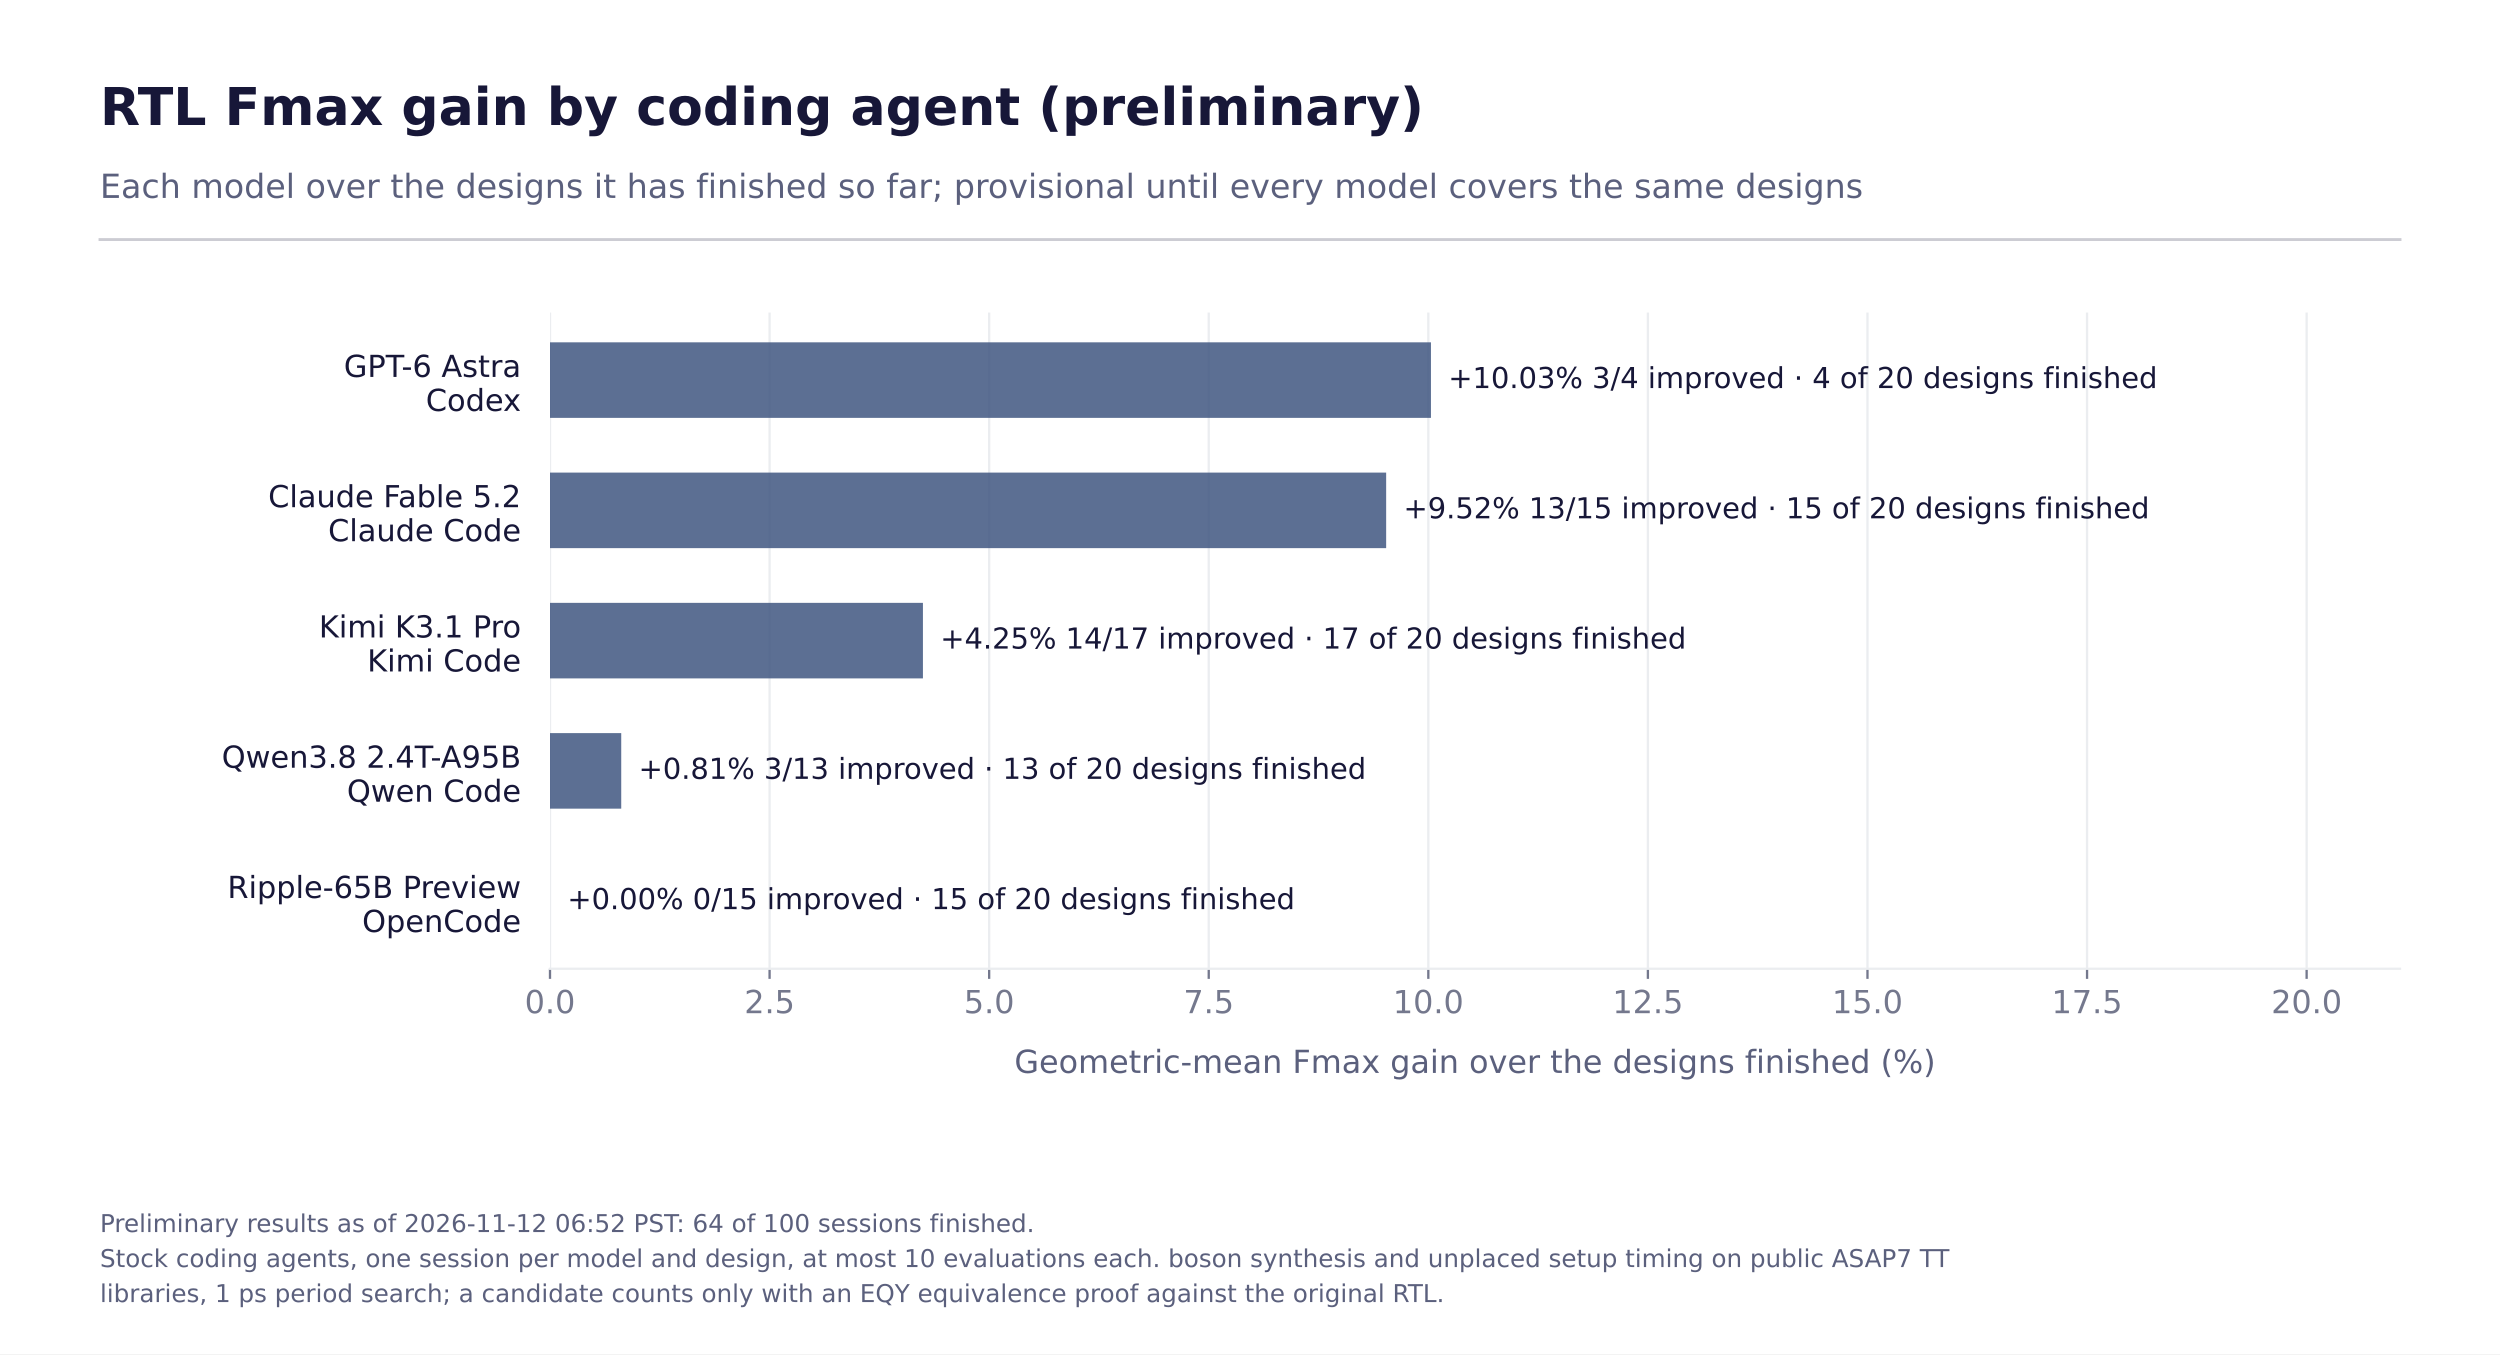
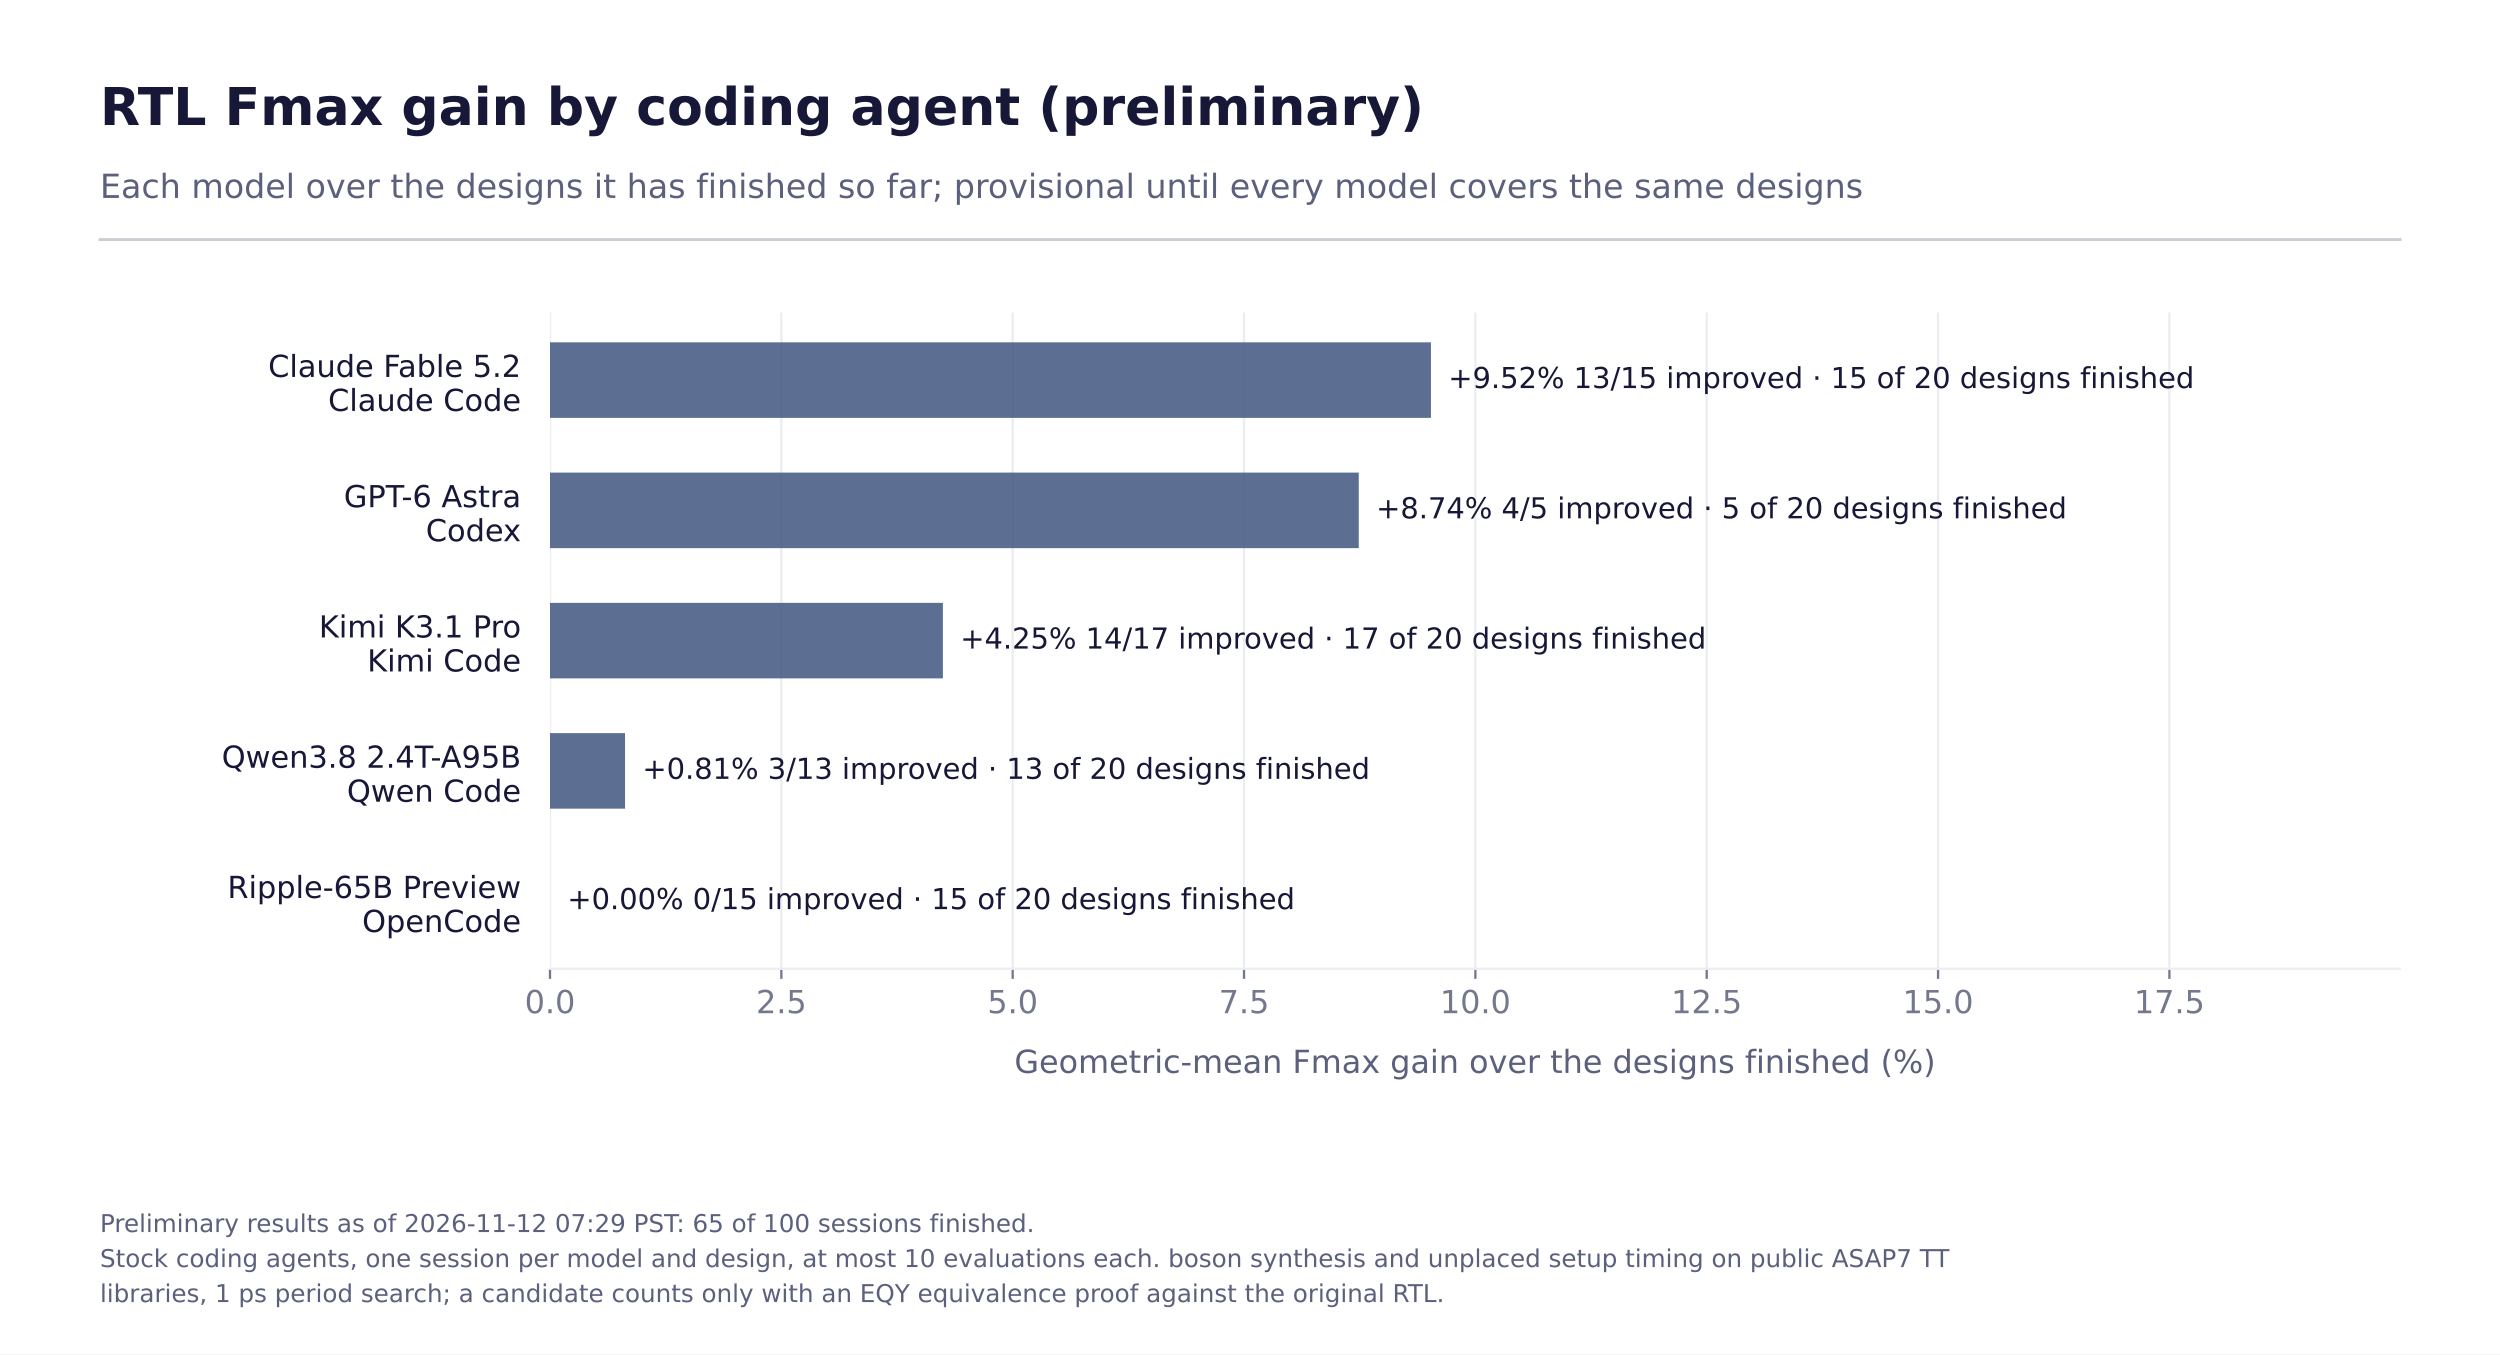
<svg xmlns="http://www.w3.org/2000/svg" xmlns:xlink="http://www.w3.org/1999/xlink" width="864pt" height="468pt" viewBox="0 0 864 468" version="1.1">
  <defs>
    <style type="text/css">*{stroke-linejoin: round; stroke-linecap: butt}</style>
  </defs>
  <g id="figure_1">
    <g id="patch_1">
      <path d="M 0 468  L 864 468  L 864 0  L 0 0  z " style="fill: #ffffff" />
    </g>
    <g id="axes_1">
      <g id="patch_2">
        <path d="M 190.08 334.8  L 829.44 334.8  L 829.44 108  L 190.08 108  z " style="fill: #ffffff" />
      </g>
      <g id="matplotlib.axis_1">
        <g id="xtick_1">
          <g id="line2d_1">
            <path d="M 190.08 334.8  L 190.08 108  " clip-path="url(#p4ebb32de9a)" style="fill: none; stroke: #ebedf0; stroke-width: 0.8; stroke-linecap: square" />
          </g>
          <g id="line2d_2">
            <defs>
              <path id="m93d353a957" d="M 0 0  L 0 3.5  " style="stroke: #74788d; stroke-width: 0.8" />
            </defs>
            <g>
              <use xlink:href="#m93d353a957" x="190.08" y="334.8" style="fill: #74788d; stroke: #74788d; stroke-width: 0.8" />
            </g>
          </g>
          <g id="text_1">
            <text style="fill: #74788d; font: 11px 'DejaVu Sans'; text-anchor: middle" x="190.08" y="350.158" transform="rotate(-0 190.08 350.1583)">0.0</text>
          </g>
        </g>
        <g id="xtick_2">
          <g id="line2d_3">
-             <path d="M 265.967 334.8  L 265.967 108  " clip-path="url(#p4ebb32de9a)" style="fill: none; stroke: #ebedf0; stroke-width: 0.8; stroke-linecap: square" />
+             <path d="M 270.032 334.8  L 270.032 108  " clip-path="url(#p4ebb32de9a)" style="fill: none; stroke: #ebedf0; stroke-width: 0.8; stroke-linecap: square" />
          </g>
          <g id="line2d_4">
            <g>
-               <use xlink:href="#m93d353a957" x="265.967" y="334.8" style="fill: #74788d; stroke: #74788d; stroke-width: 0.8" />
+               <use xlink:href="#m93d353a957" x="270.032" y="334.8" style="fill: #74788d; stroke: #74788d; stroke-width: 0.8" />
            </g>
          </g>
          <g id="text_2">
-             <text style="fill: #74788d; font: 11px 'DejaVu Sans'; text-anchor: middle" x="265.967" y="350.158" transform="rotate(-0 265.9666 350.1583)">2.5</text>
+             <text style="fill: #74788d; font: 11px 'DejaVu Sans'; text-anchor: middle" x="270.032" y="350.158" transform="rotate(-0 270.032 350.1583)">2.5</text>
          </g>
        </g>
        <g id="xtick_3">
          <g id="line2d_5">
-             <path d="M 341.853 334.8  L 341.853 108  " clip-path="url(#p4ebb32de9a)" style="fill: none; stroke: #ebedf0; stroke-width: 0.8; stroke-linecap: square" />
+             <path d="M 349.984 334.8  L 349.984 108  " clip-path="url(#p4ebb32de9a)" style="fill: none; stroke: #ebedf0; stroke-width: 0.8; stroke-linecap: square" />
          </g>
          <g id="line2d_6">
            <g>
-               <use xlink:href="#m93d353a957" x="341.853" y="334.8" style="fill: #74788d; stroke: #74788d; stroke-width: 0.8" />
+               <use xlink:href="#m93d353a957" x="349.984" y="334.8" style="fill: #74788d; stroke: #74788d; stroke-width: 0.8" />
            </g>
          </g>
          <g id="text_3">
-             <text style="fill: #74788d; font: 11px 'DejaVu Sans'; text-anchor: middle" x="341.853" y="350.158" transform="rotate(-0 341.8533 350.1583)">5.0</text>
+             <text style="fill: #74788d; font: 11px 'DejaVu Sans'; text-anchor: middle" x="349.984" y="350.158" transform="rotate(-0 349.984 350.1583)">5.0</text>
          </g>
        </g>
        <g id="xtick_4">
          <g id="line2d_7">
-             <path d="M 417.74 334.8  L 417.74 108  " clip-path="url(#p4ebb32de9a)" style="fill: none; stroke: #ebedf0; stroke-width: 0.8; stroke-linecap: square" />
+             <path d="M 429.936 334.8  L 429.936 108  " clip-path="url(#p4ebb32de9a)" style="fill: none; stroke: #ebedf0; stroke-width: 0.8; stroke-linecap: square" />
          </g>
          <g id="line2d_8">
            <g>
-               <use xlink:href="#m93d353a957" x="417.74" y="334.8" style="fill: #74788d; stroke: #74788d; stroke-width: 0.8" />
+               <use xlink:href="#m93d353a957" x="429.936" y="334.8" style="fill: #74788d; stroke: #74788d; stroke-width: 0.8" />
            </g>
          </g>
          <g id="text_4">
-             <text style="fill: #74788d; font: 11px 'DejaVu Sans'; text-anchor: middle" x="417.74" y="350.158" transform="rotate(-0 417.7399 350.1583)">7.5</text>
+             <text style="fill: #74788d; font: 11px 'DejaVu Sans'; text-anchor: middle" x="429.936" y="350.158" transform="rotate(-0 429.9359 350.1583)">7.5</text>
          </g>
        </g>
        <g id="xtick_5">
          <g id="line2d_9">
-             <path d="M 493.627 334.8  L 493.627 108  " clip-path="url(#p4ebb32de9a)" style="fill: none; stroke: #ebedf0; stroke-width: 0.8; stroke-linecap: square" />
+             <path d="M 509.888 334.8  L 509.888 108  " clip-path="url(#p4ebb32de9a)" style="fill: none; stroke: #ebedf0; stroke-width: 0.8; stroke-linecap: square" />
          </g>
          <g id="line2d_10">
            <g>
-               <use xlink:href="#m93d353a957" x="493.627" y="334.8" style="fill: #74788d; stroke: #74788d; stroke-width: 0.8" />
+               <use xlink:href="#m93d353a957" x="509.888" y="334.8" style="fill: #74788d; stroke: #74788d; stroke-width: 0.8" />
            </g>
          </g>
          <g id="text_5">
-             <text style="fill: #74788d; font: 11px 'DejaVu Sans'; text-anchor: middle" x="493.627" y="350.158" transform="rotate(-0 493.6265 350.1583)">10.0</text>
+             <text style="fill: #74788d; font: 11px 'DejaVu Sans'; text-anchor: middle" x="509.888" y="350.158" transform="rotate(-0 509.8879 350.1583)">10.0</text>
          </g>
        </g>
        <g id="xtick_6">
          <g id="line2d_11">
-             <path d="M 569.513 334.8  L 569.513 108  " clip-path="url(#p4ebb32de9a)" style="fill: none; stroke: #ebedf0; stroke-width: 0.8; stroke-linecap: square" />
+             <path d="M 589.84 334.8  L 589.84 108  " clip-path="url(#p4ebb32de9a)" style="fill: none; stroke: #ebedf0; stroke-width: 0.8; stroke-linecap: square" />
          </g>
          <g id="line2d_12">
            <g>
-               <use xlink:href="#m93d353a957" x="569.513" y="334.8" style="fill: #74788d; stroke: #74788d; stroke-width: 0.8" />
+               <use xlink:href="#m93d353a957" x="589.84" y="334.8" style="fill: #74788d; stroke: #74788d; stroke-width: 0.8" />
            </g>
          </g>
          <g id="text_6">
-             <text style="fill: #74788d; font: 11px 'DejaVu Sans'; text-anchor: middle" x="569.513" y="350.158" transform="rotate(-0 569.5131 350.1583)">12.5</text>
+             <text style="fill: #74788d; font: 11px 'DejaVu Sans'; text-anchor: middle" x="589.84" y="350.158" transform="rotate(-0 589.8399 350.1583)">12.5</text>
          </g>
        </g>
        <g id="xtick_7">
          <g id="line2d_13">
-             <path d="M 645.4 334.8  L 645.4 108  " clip-path="url(#p4ebb32de9a)" style="fill: none; stroke: #ebedf0; stroke-width: 0.8; stroke-linecap: square" />
+             <path d="M 669.792 334.8  L 669.792 108  " clip-path="url(#p4ebb32de9a)" style="fill: none; stroke: #ebedf0; stroke-width: 0.8; stroke-linecap: square" />
          </g>
          <g id="line2d_14">
            <g>
-               <use xlink:href="#m93d353a957" x="645.4" y="334.8" style="fill: #74788d; stroke: #74788d; stroke-width: 0.8" />
+               <use xlink:href="#m93d353a957" x="669.792" y="334.8" style="fill: #74788d; stroke: #74788d; stroke-width: 0.8" />
            </g>
          </g>
          <g id="text_7">
-             <text style="fill: #74788d; font: 11px 'DejaVu Sans'; text-anchor: middle" x="645.4" y="350.158" transform="rotate(-0 645.3998 350.1583)">15.0</text>
+             <text style="fill: #74788d; font: 11px 'DejaVu Sans'; text-anchor: middle" x="669.792" y="350.158" transform="rotate(-0 669.7919 350.1583)">15.0</text>
          </g>
        </g>
        <g id="xtick_8">
          <g id="line2d_15">
-             <path d="M 721.286 334.8  L 721.286 108  " clip-path="url(#p4ebb32de9a)" style="fill: none; stroke: #ebedf0; stroke-width: 0.8; stroke-linecap: square" />
+             <path d="M 749.744 334.8  L 749.744 108  " clip-path="url(#p4ebb32de9a)" style="fill: none; stroke: #ebedf0; stroke-width: 0.8; stroke-linecap: square" />
          </g>
          <g id="line2d_16">
            <g>
-               <use xlink:href="#m93d353a957" x="721.286" y="334.8" style="fill: #74788d; stroke: #74788d; stroke-width: 0.8" />
+               <use xlink:href="#m93d353a957" x="749.744" y="334.8" style="fill: #74788d; stroke: #74788d; stroke-width: 0.8" />
            </g>
          </g>
          <g id="text_8">
-             <text style="fill: #74788d; font: 11px 'DejaVu Sans'; text-anchor: middle" x="721.286" y="350.158" transform="rotate(-0 721.2864 350.1583)">17.5</text>
-           </g>
-         </g>
-         <g id="xtick_9">
-           <g id="line2d_17">
-             <path d="M 797.173 334.8  L 797.173 108  " clip-path="url(#p4ebb32de9a)" style="fill: none; stroke: #ebedf0; stroke-width: 0.8; stroke-linecap: square" />
-           </g>
-           <g id="line2d_18">
-             <g>
-               <use xlink:href="#m93d353a957" x="797.173" y="334.8" style="fill: #74788d; stroke: #74788d; stroke-width: 0.8" />
-             </g>
-           </g>
-           <g id="text_9">
-             <text style="fill: #74788d; font: 11px 'DejaVu Sans'; text-anchor: middle" x="797.173" y="350.158" transform="rotate(-0 797.173 350.1583)">20.0</text>
-           </g>
-         </g>
-         <g id="text_10">
+             <text style="fill: #74788d; font: 11px 'DejaVu Sans'; text-anchor: middle" x="749.744" y="350.158" transform="rotate(-0 749.7439 350.1583)">17.5</text>
+           </g>
+         </g>
+         <g id="text_9">
          <text style="fill: #5b607d; font: 11px 'DejaVu Sans'; text-anchor: middle" x="509.76" y="370.804" transform="rotate(-0 509.76 370.8042)">Geometric-mean Fmax gain over the designs finished (%)</text>
        </g>
      </g>
      <g id="matplotlib.axis_2">
        <g id="ytick_1">
+           <g id="line2d_17" />
+           <g id="text_10">
+             <text style="fill: #171738; font: 10.5px 'DejaVu Sans'" transform="translate(92.68391 130.2724)">Claude Fable 5.2</text>
+             <text style="fill: #171738; font: 10.5px 'DejaVu Sans'" transform="translate(113.3952 142.0301)">Claude Code</text>
+           </g>
+         </g>
+         <g id="ytick_2">
+           <g id="line2d_18" />
+           <g id="text_11">
+             <text style="fill: #171738; font: 10.5px 'DejaVu Sans'" transform="translate(118.8322 175.2903)">GPT-6 Astra</text>
+             <text style="fill: #171738; font: 10.5px 'DejaVu Sans'" transform="translate(147.1658 187.048)">Codex</text>
+           </g>
+         </g>
+         <g id="ytick_3">
          <g id="line2d_19" />
-           <g id="text_11">
-             <text style="fill: #171738; font: 10.5px 'DejaVu Sans'" transform="translate(118.8322 130.2724)">GPT-6 Astra</text>
-             <text style="fill: #171738; font: 10.5px 'DejaVu Sans'" transform="translate(147.1658 142.0301)">Codex</text>
-           </g>
-         </g>
-         <g id="ytick_2">
-           <g id="line2d_20" />
          <g id="text_12">
-             <text style="fill: #171738; font: 10.5px 'DejaVu Sans'" transform="translate(92.68391 175.2903)">Claude Fable 5.2</text>
-             <text style="fill: #171738; font: 10.5px 'DejaVu Sans'" transform="translate(113.3952 187.048)">Claude Code</text>
-           </g>
-         </g>
-         <g id="ytick_3">
-           <g id="line2d_21" />
-           <g id="text_13">
            <text style="fill: #171738; font: 10.5px 'DejaVu Sans'" transform="translate(110.2222 220.3082)">Kimi K3.1 Pro</text>
            <text style="fill: #171738; font: 10.5px 'DejaVu Sans'" transform="translate(126.9123 232.0659)">Kimi Code</text>
          </g>
        </g>
        <g id="ytick_4">
-           <g id="line2d_22" />
-           <g id="text_14">
+           <g id="line2d_20" />
+           <g id="text_13">
            <text style="fill: #171738; font: 10.5px 'DejaVu Sans'" transform="translate(76.62383 265.326)">Qwen3.8 2.4T-A95B</text>
            <text style="fill: #171738; font: 10.5px 'DejaVu Sans'" transform="translate(119.892 277.0837)">Qwen Code</text>
          </g>
        </g>
        <g id="ytick_5">
-           <g id="line2d_23" />
-           <g id="text_15">
+           <g id="line2d_21" />
+           <g id="text_14">
            <text style="fill: #171738; font: 10.5px 'DejaVu Sans'" transform="translate(78.59914 310.3439)">Ripple-65B Preview</text>
            <text style="fill: #171738; font: 10.5px 'DejaVu Sans'" transform="translate(125.1502 322.1016)">OpenCode</text>
          </g>
        </g>
      </g>
      <g id="patch_3">
        <path d="M 190.08 118.309  L 494.537 118.309  L 494.537 144.419  L 190.08 144.419  z " clip-path="url(#p4ebb32de9a)" style="fill: #3f5680; opacity: 0.85" />
      </g>
      <g id="patch_4">
-         <path d="M 190.08 163.327  L 479.056 163.327  L 479.056 189.437  L 190.08 189.437  z " clip-path="url(#p4ebb32de9a)" style="fill: #3f5680; opacity: 0.85" />
+         <path d="M 190.08 163.327  L 469.592 163.327  L 469.592 189.437  L 190.08 189.437  z " clip-path="url(#p4ebb32de9a)" style="fill: #3f5680; opacity: 0.85" />
      </g>
      <g id="patch_5">
-         <path d="M 190.08 208.345  L 318.966 208.345  L 318.966 234.455  L 190.08 234.455  z " clip-path="url(#p4ebb32de9a)" style="fill: #3f5680; opacity: 0.85" />
+         <path d="M 190.08 208.345  L 325.87 208.345  L 325.87 234.455  L 190.08 234.455  z " clip-path="url(#p4ebb32de9a)" style="fill: #3f5680; opacity: 0.85" />
      </g>
      <g id="patch_6">
-         <path d="M 190.08 253.363  L 214.698 253.363  L 214.698 279.473  L 190.08 279.473  z " clip-path="url(#p4ebb32de9a)" style="fill: #3f5680; opacity: 0.85" />
+         <path d="M 190.08 253.363  L 216.016 253.363  L 216.016 279.473  L 190.08 279.473  z " clip-path="url(#p4ebb32de9a)" style="fill: #3f5680; opacity: 0.85" />
      </g>
      <g id="patch_7">
        <path d="M 190.08 298.381  L 190.08 298.381  L 190.08 324.491  L 190.08 324.491  z " clip-path="url(#p4ebb32de9a)" style="fill: #3f5680; opacity: 0.85" />
      </g>
      <g id="patch_8">
        <path d="M 190.08 334.8  L 829.44 334.8  " style="fill: none; stroke: #ebedf0; stroke-width: 0.8; stroke-linejoin: miter; stroke-linecap: square" />
      </g>
+       <g id="text_15">
+         <text style="fill: #171738; font: 10px 'DejaVu Sans'; text-anchor: start" x="500.537" y="134.124" transform="rotate(-0 500.5371 134.1236)">+9.52%   13/15 improved · 15 of 20 designs finished</text>
+       </g>
      <g id="text_16">
-         <text style="fill: #171738; font: 10px 'DejaVu Sans'; text-anchor: start" x="500.537" y="134.124" transform="rotate(-0 500.5371 134.1236)">+10.03%   3/4 improved · 4 of 20 designs finished</text>
+         <text style="fill: #171738; font: 10px 'DejaVu Sans'; text-anchor: start" x="475.592" y="179.142" transform="rotate(-0 475.5921 179.1415)">+8.74%   4/5 improved · 5 of 20 designs finished</text>
      </g>
      <g id="text_17">
-         <text style="fill: #171738; font: 10px 'DejaVu Sans'; text-anchor: start" x="485.056" y="179.142" transform="rotate(-0 485.0563 179.1415)">+9.52%   13/15 improved · 15 of 20 designs finished</text>
+         <text style="fill: #171738; font: 10px 'DejaVu Sans'; text-anchor: start" x="331.87" y="224.159" transform="rotate(-0 331.8704 224.1594)">+4.25%   14/17 improved · 17 of 20 designs finished</text>
      </g>
      <g id="text_18">
-         <text style="fill: #171738; font: 10px 'DejaVu Sans'; text-anchor: start" x="324.966" y="224.159" transform="rotate(-0 324.9658 224.1594)">+4.25%   14/17 improved · 17 of 20 designs finished</text>
+         <text style="fill: #171738; font: 10px 'DejaVu Sans'; text-anchor: start" x="222.016" y="269.177" transform="rotate(-0 222.0164 269.1772)">+0.81%   3/13 improved · 13 of 20 designs finished</text>
      </g>
      <g id="text_19">
-         <text style="fill: #171738; font: 10px 'DejaVu Sans'; text-anchor: start" x="220.698" y="269.177" transform="rotate(-0 220.6976 269.1772)">+0.81%   3/13 improved · 13 of 20 designs finished</text>
-       </g>
-       <g id="text_20">
        <text style="fill: #171738; font: 10px 'DejaVu Sans'; text-anchor: start" x="196.08" y="314.195" transform="rotate(-0 196.08 314.1951)">+0.00%   0/15 improved · 15 of 20 designs finished</text>
      </g>
    </g>
-     <g id="line2d_24">
+     <g id="line2d_22">
      <path d="M 34.56 82.8  L 829.44 82.8  " style="fill: none; stroke: #171738; stroke-opacity: 0.22; stroke-linecap: square" />
    </g>
+     <g id="text_20">
+       <text style="fill: #171738; font: 700 18px 'DejaVu Sans'; text-anchor: start" x="34.56" y="43.2" transform="rotate(-0 34.56 43.2)">RTL Fmax gain by coding agent (preliminary)</text>
+     </g>
    <g id="text_21">
-       <text style="fill: #171738; font: 700 18px 'DejaVu Sans'; text-anchor: start" x="34.56" y="43.2" transform="rotate(-0 34.56 43.2)">RTL Fmax gain by coding agent (preliminary)</text>
+       <text style="fill: #5b607d; font: 11.5px 'DejaVu Sans'; text-anchor: start" x="34.56" y="68.4" transform="rotate(-0 34.56 68.4)">Each model over the designs it has finished so far; provisional until every model covers the same designs</text>
    </g>
    <g id="text_22">
-       <text style="fill: #5b607d; font: 11.5px 'DejaVu Sans'; text-anchor: start" x="34.56" y="68.4" transform="rotate(-0 34.56 68.4)">Each model over the designs it has finished so far; provisional until every model covers the same designs</text>
-     </g>
-     <g id="text_23">
-       <text style="fill: #5b607d; font: 8.5px 'DejaVu Sans'" transform="translate(34.56 425.7968)">Preliminary results as of 2026-11-12 06:52 PST: 64 of 100 sessions finished.</text>
+       <text style="fill: #5b607d; font: 8.5px 'DejaVu Sans'" transform="translate(34.56 425.7968)">Preliminary results as of 2026-11-12 07:29 PST: 65 of 100 sessions finished.</text>
      <text style="fill: #5b607d; font: 8.5px 'DejaVu Sans'" transform="translate(34.56 437.8984)">Stock coding agents, one session per model and design, at most 10 evaluations each. boson synthesis and unplaced setup timing on public ASAP7 TT</text>
      <text style="fill: #5b607d; font: 8.5px 'DejaVu Sans'" transform="translate(34.56 450)">libraries, 1 ps period search; a candidate counts only with an EQY equivalence proof against the original RTL.</text>
    </g>
  </g>
  <defs>
    <clipPath id="p4ebb32de9a">
      <rect x="190.08" y="108" width="639.36" height="226.8" />
    </clipPath>
  </defs>
</svg>
